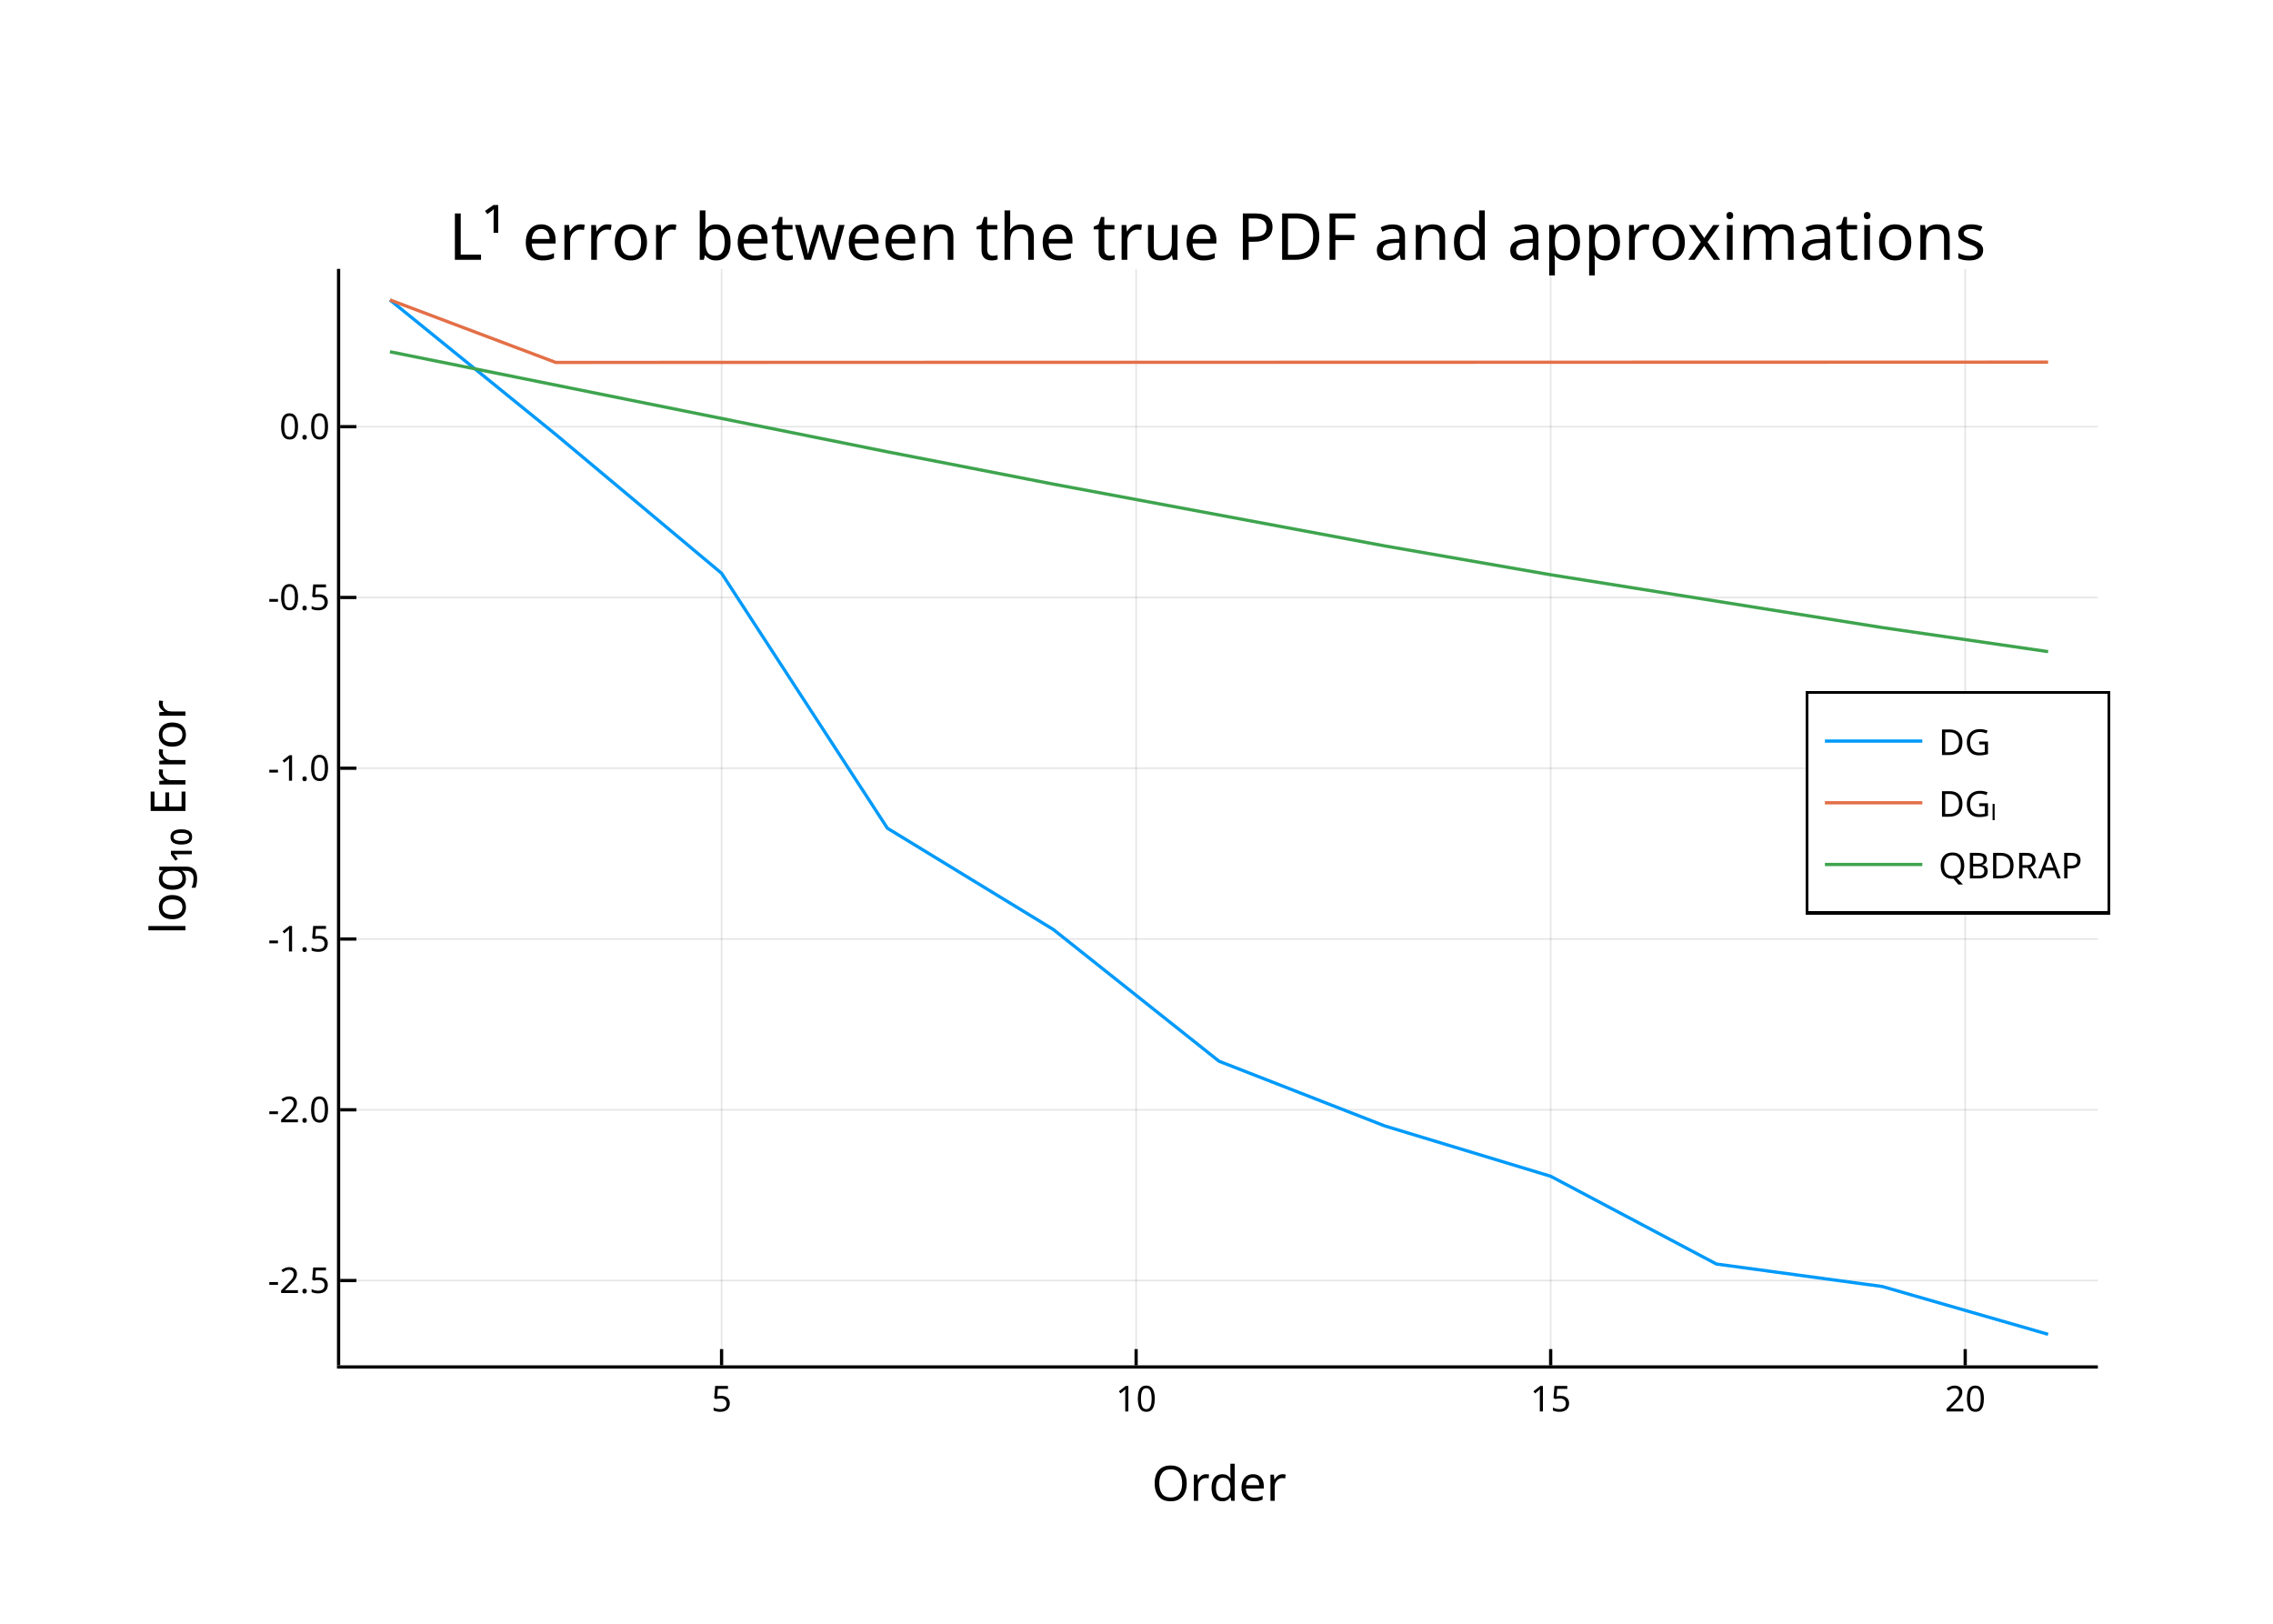
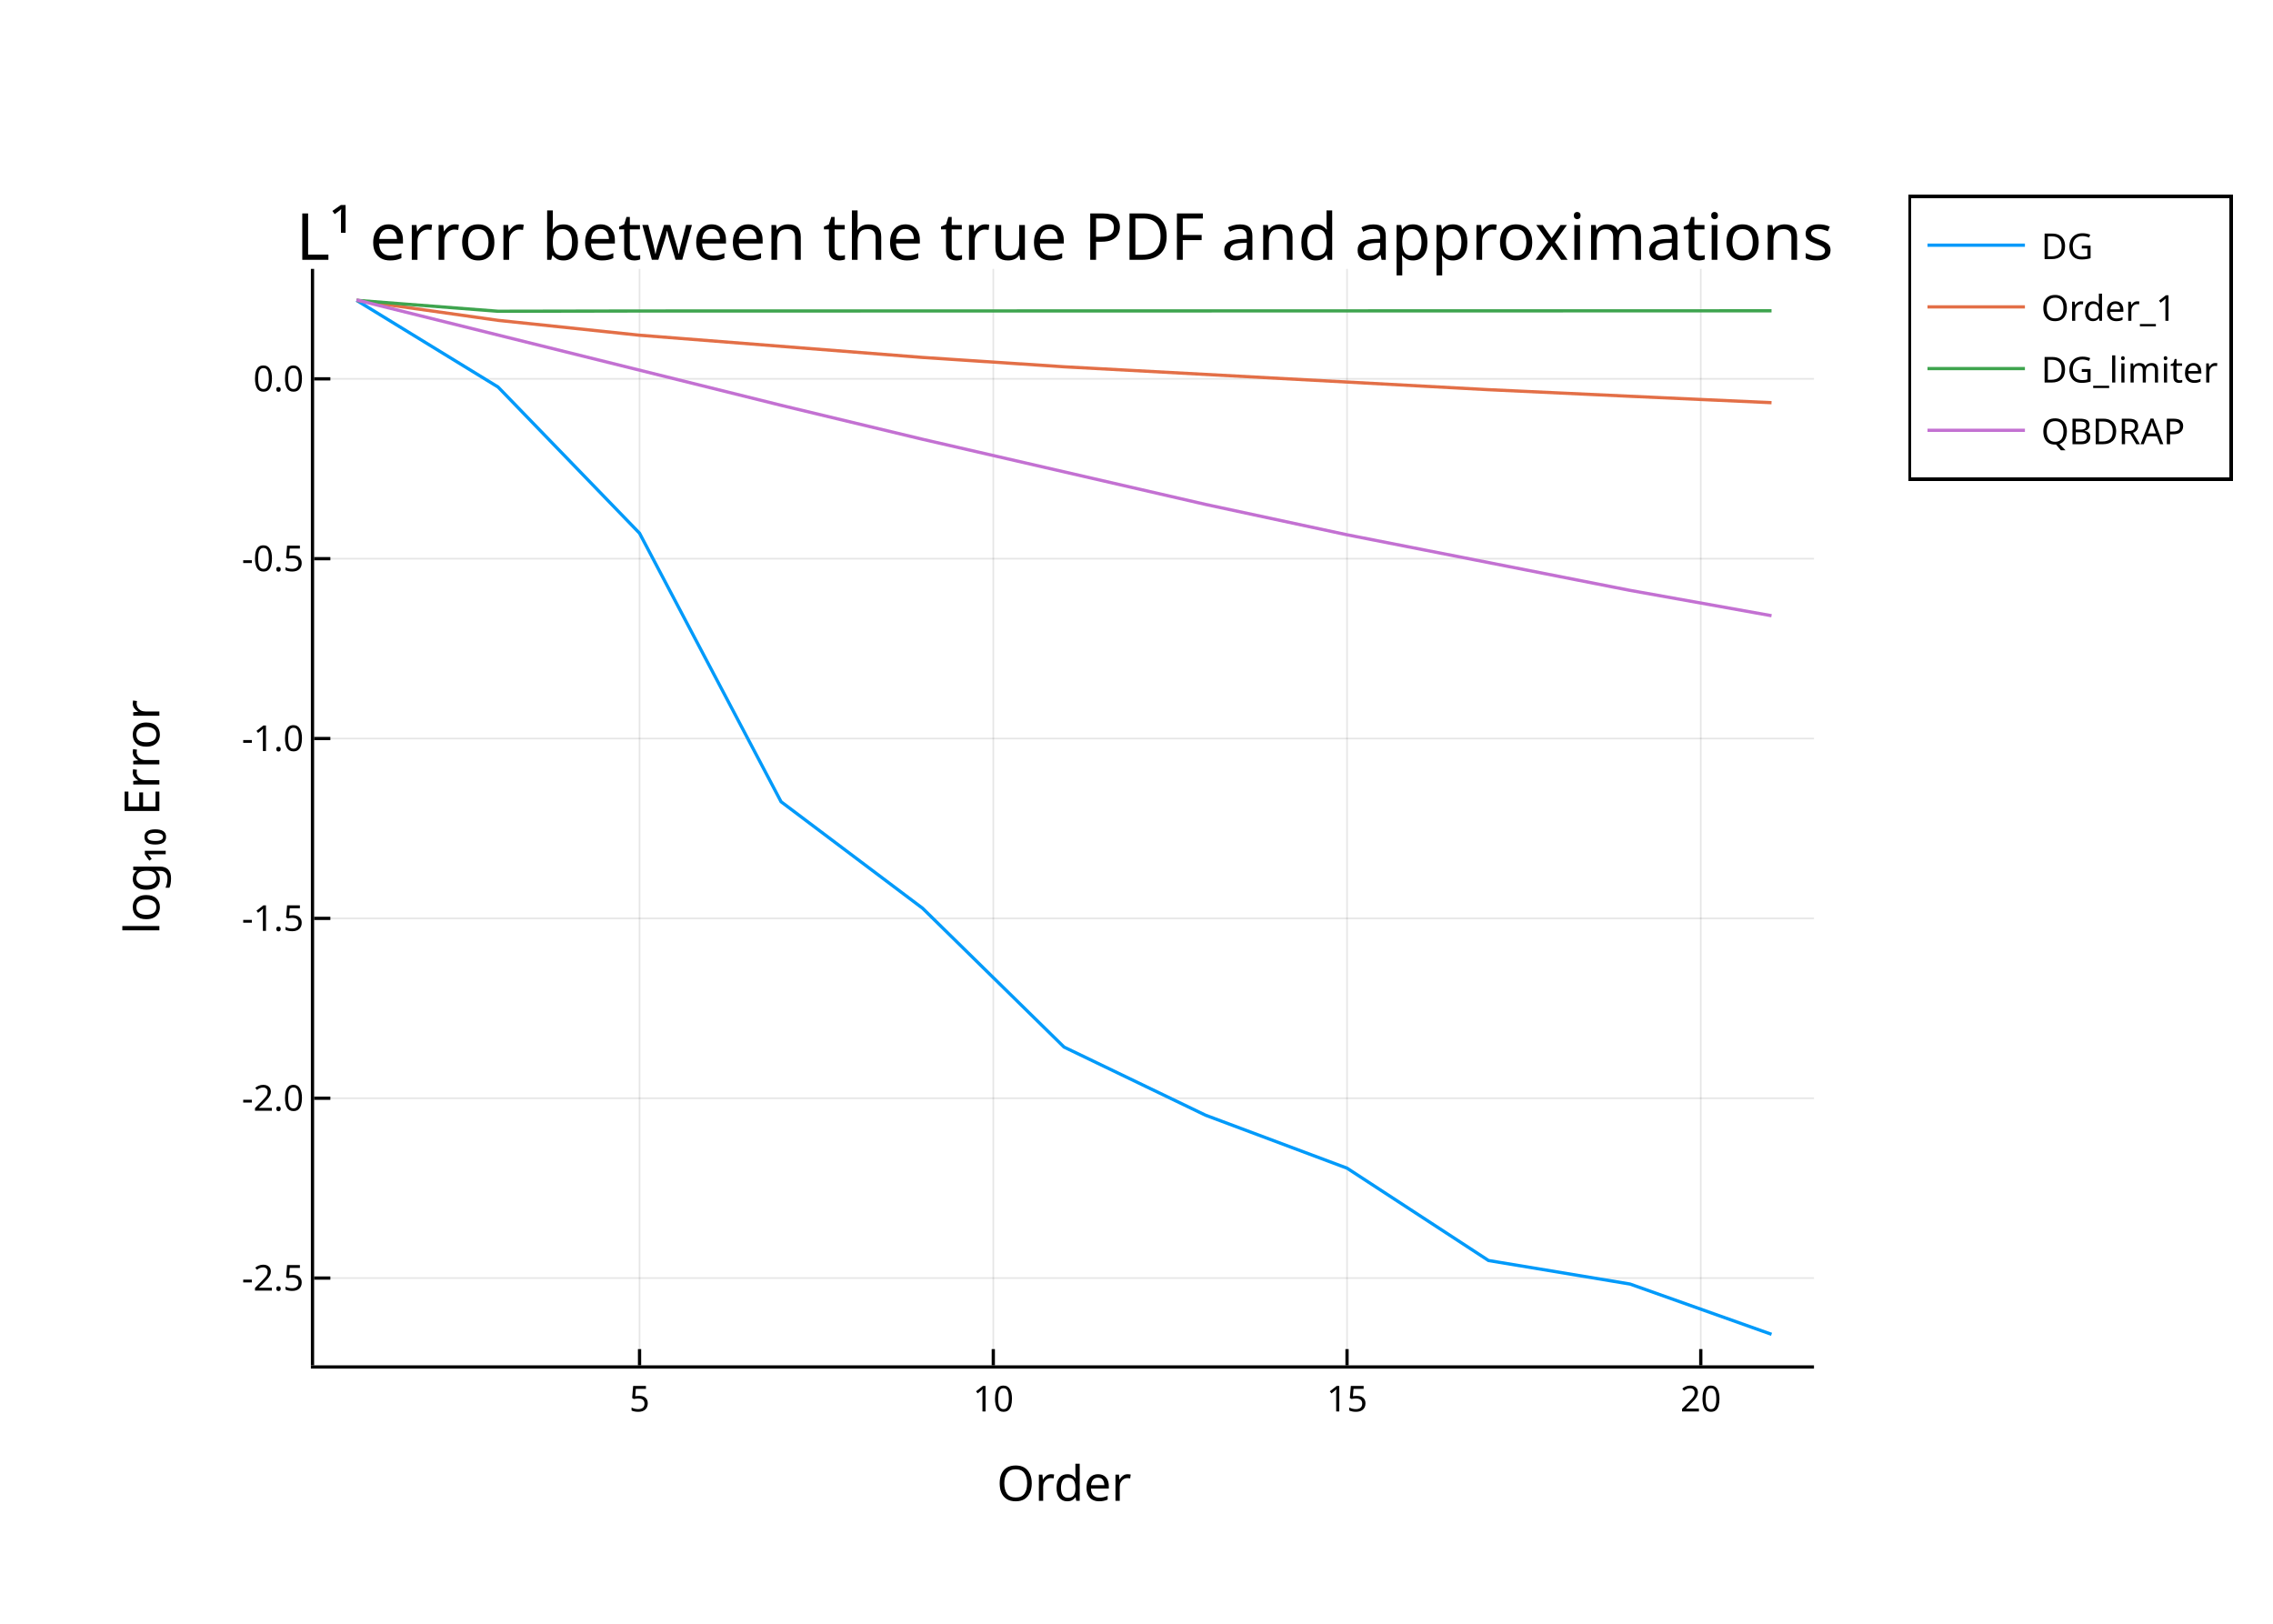
<svg xmlns="http://www.w3.org/2000/svg" class="main-svg" width="700" height="500" style="" viewBox="0 0 700 500">
  <rect x="0" y="0" width="700" height="500" style="fill: rgb(255, 255, 255); fill-opacity: 1;" />
-   <defs id="defs-5d165e">
+   <defs id="defs-0f8cf2">
    <g class="clips">
-       <clipPath id="clip5d165exyplot" class="plotclip">
-         <rect width="541.293" height="337.635" />
-       </clipPath>
-       <clipPath class="axesclip" id="clip5d165ex">
-         <rect x="104.77" y="0" width="541.293" height="500" />
-       </clipPath>
-       <clipPath class="axesclip" id="clip5d165ey">
+       <clipPath id="clip0f8cf2xyplot" class="plotclip">
+         <rect width="461.903" height="337.635" />
+       </clipPath>
+       <clipPath class="axesclip" id="clip0f8cf2x">
+         <rect x="96.737" y="0" width="461.903" height="500" />
+       </clipPath>
+       <clipPath class="axesclip" id="clip0f8cf2y">
        <rect x="0" y="82.797" width="700" height="337.635" />
      </clipPath>
-       <clipPath class="axesclip" id="clip5d165exy">
-         <rect x="104.77" y="82.797" width="541.293" height="337.635" />
+       <clipPath class="axesclip" id="clip0f8cf2xy">
+         <rect x="96.737" y="82.797" width="461.903" height="337.635" />
      </clipPath>
    </g>
    <g class="gradients" />
  </defs>
  <g class="bglayer" />
  <g class="layer-below">
    <g class="imagelayer" />
    <g class="shapelayer" />
  </g>
  <g class="cartesianlayer">
    <g class="subplot xy">
      <g class="layer-subplot">
        <g class="shapelayer" />
        <g class="imagelayer" />
      </g>
      <g class="gridlayer">
        <g class="x">
-           <path class="xgrid crisp" transform="translate(222.2203,0)" d="M0,82.797v337.635" style="stroke: rgb(0, 0, 0); stroke-opacity: 0.1; stroke-width: 0.5px;" />
-           <path class="xgrid crisp" transform="translate(349.8803,0)" d="M0,82.797v337.635" style="stroke: rgb(0, 0, 0); stroke-opacity: 0.1; stroke-width: 0.5px;" />
-           <path class="xgrid crisp" transform="translate(477.5503,0)" d="M0,82.797v337.635" style="stroke: rgb(0, 0, 0); stroke-opacity: 0.1; stroke-width: 0.5px;" />
-           <path class="xgrid crisp" transform="translate(605.2103,0)" d="M0,82.797v337.635" style="stroke: rgb(0, 0, 0); stroke-opacity: 0.1; stroke-width: 0.5px;" />
+           <path class="xgrid crisp" transform="translate(196.9574,0)" d="M0,82.797v337.635" style="stroke: rgb(0, 0, 0); stroke-opacity: 0.1; stroke-width: 0.5px;" />
+           <path class="xgrid crisp" transform="translate(305.8974,0)" d="M0,82.797v337.635" style="stroke: rgb(0, 0, 0); stroke-opacity: 0.1; stroke-width: 0.5px;" />
+           <path class="xgrid crisp" transform="translate(414.8374,0)" d="M0,82.797v337.635" style="stroke: rgb(0, 0, 0); stroke-opacity: 0.1; stroke-width: 0.5px;" />
+           <path class="xgrid crisp" transform="translate(523.7774,0)" d="M0,82.797v337.635" style="stroke: rgb(0, 0, 0); stroke-opacity: 0.1; stroke-width: 0.5px;" />
        </g>
        <g class="y">
-           <path class="ygrid crisp" transform="translate(0,394.3169)" d="M104.77,0h541.293" style="stroke: rgb(0, 0, 0); stroke-opacity: 0.1; stroke-width: 0.5px;" />
-           <path class="ygrid crisp" transform="translate(0,341.7369)" d="M104.77,0h541.293" style="stroke: rgb(0, 0, 0); stroke-opacity: 0.1; stroke-width: 0.5px;" />
-           <path class="ygrid crisp" transform="translate(0,289.1469)" d="M104.77,0h541.293" style="stroke: rgb(0, 0, 0); stroke-opacity: 0.1; stroke-width: 0.5px;" />
-           <path class="ygrid crisp" transform="translate(0,236.5569)" d="M104.77,0h541.293" style="stroke: rgb(0, 0, 0); stroke-opacity: 0.1; stroke-width: 0.5px;" />
-           <path class="ygrid crisp" transform="translate(0,183.9769)" d="M104.77,0h541.293" style="stroke: rgb(0, 0, 0); stroke-opacity: 0.1; stroke-width: 0.5px;" />
-           <path class="ygrid crisp" transform="translate(0,131.3869)" d="M104.77,0h541.293" style="stroke: rgb(0, 0, 0); stroke-opacity: 0.1; stroke-width: 0.5px;" />
+           <path class="ygrid crisp" transform="translate(0,393.5569)" d="M96.737,0h461.903" style="stroke: rgb(0, 0, 0); stroke-opacity: 0.1; stroke-width: 0.5px;" />
+           <path class="ygrid crisp" transform="translate(0,338.1769)" d="M96.737,0h461.903" style="stroke: rgb(0, 0, 0); stroke-opacity: 0.1; stroke-width: 0.5px;" />
+           <path class="ygrid crisp" transform="translate(0,282.7969)" d="M96.737,0h461.903" style="stroke: rgb(0, 0, 0); stroke-opacity: 0.1; stroke-width: 0.5px;" />
+           <path class="ygrid crisp" transform="translate(0,227.4169)" d="M96.737,0h461.903" style="stroke: rgb(0, 0, 0); stroke-opacity: 0.1; stroke-width: 0.5px;" />
+           <path class="ygrid crisp" transform="translate(0,172.0369)" d="M96.737,0h461.903" style="stroke: rgb(0, 0, 0); stroke-opacity: 0.1; stroke-width: 0.5px;" />
+           <path class="ygrid crisp" transform="translate(0,116.6569)" d="M96.737,0h461.903" style="stroke: rgb(0, 0, 0); stroke-opacity: 0.1; stroke-width: 0.5px;" />
        </g>
      </g>
      <g class="zerolinelayer" />
      <path class="xlines-below" />
      <path class="ylines-below" />
      <g class="overlines-below" />
      <g class="xaxislayer-below" />
      <g class="yaxislayer-below" />
      <g class="overaxes-below" />
-       <g class="plot" transform="translate(104.7703,82.79692)" clip-path="url('#clip5d165exyplot')">
+       <g class="plot" transform="translate(96.73736,82.79692)" clip-path="url('#clip0f8cf2xyplot')">
        <g class="scatterlayer mlayer">
-           <g class="trace scatter trace392369" style="stroke-miterlimit: 2; opacity: 1;">
-             <g class="fills" />
-             <g class="errorbars" />
-             <g class="lines">
-               <path class="js-line" d="M15.32,9.56L66.38,50.99L117.45,93.74L168.52,172.24L219.58,203.4L270.65,243.99L321.71,263.92L372.78,279.41L423.84,306.44L474.91,313.36L525.97,328.08" style="vector-effect: non-scaling-stroke; fill: none; stroke: rgb(0, 154, 250); stroke-opacity: 1; stroke-width: 1px; opacity: 1;" />
-             </g>
-             <g class="points" />
-             <g class="text" />
-           </g>
-           <g class="trace scatter traceee4c65" style="stroke-miterlimit: 2; opacity: 1;">
-             <g class="fills" />
-             <g class="errorbars" />
-             <g class="lines">
-               <path class="js-line" d="M15.32,9.56L66.38,28.81L117.45,28.79L525.97,28.72" style="vector-effect: non-scaling-stroke; fill: none; stroke: rgb(227, 111, 71); stroke-opacity: 1; stroke-width: 1px; opacity: 1;" />
-             </g>
-             <g class="points" />
-             <g class="text" />
-           </g>
-           <g class="trace scatter trace4b801e" style="stroke-miterlimit: 2; opacity: 1;">
-             <g class="fills" />
-             <g class="errorbars" />
-             <g class="lines">
-               <path class="js-line" d="M15.32,25.52L168.52,56.33L219.58,66.27L321.71,85.31L372.78,94.19L474.91,110.45L525.97,117.86" style="vector-effect: non-scaling-stroke; fill: none; stroke: rgb(62, 164, 78); stroke-opacity: 1; stroke-width: 1px; opacity: 1;" />
+           <g class="trace scatter traced6632d" style="stroke-miterlimit: 2; opacity: 1;">
+             <g class="fills" />
+             <g class="errorbars" />
+             <g class="lines">
+               <path class="js-line" d="M13.07,9.69L56.65,36.38L100.22,81.4L143.8,164.08L187.38,196.88L230.95,239.63L274.53,260.61L318.1,276.92L361.68,305.36L405.25,312.6L448.83,328.08" style="vector-effect: non-scaling-stroke; fill: none; stroke: rgb(0, 154, 250); stroke-opacity: 1; stroke-width: 1px; opacity: 1;" />
+             </g>
+             <g class="points" />
+             <g class="text" />
+           </g>
+           <g class="trace scatter traced023d8" style="stroke-miterlimit: 2; opacity: 1;">
+             <g class="fills" />
+             <g class="errorbars" />
+             <g class="lines">
+               <path class="js-line" d="M13.07,9.69L56.65,15.85L100.22,20.43L187.38,27.27L230.95,30.15L361.68,37.2L405.25,39.23L448.83,41.2" style="vector-effect: non-scaling-stroke; fill: none; stroke: rgb(227, 111, 71); stroke-opacity: 1; stroke-width: 1px; opacity: 1;" />
+             </g>
+             <g class="points" />
+             <g class="text" />
+           </g>
+           <g class="trace scatter trace6162d8" style="stroke-miterlimit: 2; opacity: 1;">
+             <g class="fills" />
+             <g class="errorbars" />
+             <g class="lines">
+               <path class="js-line" d="M13.07,9.69L56.65,13.05L100.22,12.97L448.83,12.91" style="vector-effect: non-scaling-stroke; fill: none; stroke: rgb(62, 164, 78); stroke-opacity: 1; stroke-width: 1px; opacity: 1;" />
+             </g>
+             <g class="points" />
+             <g class="text" />
+           </g>
+           <g class="trace scatter tracea03f9c" style="stroke-miterlimit: 2; opacity: 1;">
+             <g class="fills" />
+             <g class="errorbars" />
+             <g class="lines">
+               <path class="js-line" d="M13.07,9.56L143.8,42.01L187.38,52.47L274.53,72.53L318.1,81.88L405.25,99L448.83,106.8" style="vector-effect: non-scaling-stroke; fill: none; stroke: rgb(195, 113, 210); stroke-opacity: 1; stroke-width: 1px; opacity: 1;" />
            </g>
            <g class="points" />
            <g class="text" />
          </g>
        </g>
      </g>
      <g class="overplot" />
-       <path class="xlines-above crisp" d="M103.77,420.932H646.063" style="fill: none; stroke-width: 1px; stroke: rgb(0, 0, 0); stroke-opacity: 1;" />
-       <path class="ylines-above crisp" d="M104.27,82.797V420.432" style="fill: none; stroke-width: 1px; stroke: rgb(0, 0, 0); stroke-opacity: 1;" />
+       <path class="xlines-above crisp" d="M95.737,420.932H558.64" style="fill: none; stroke-width: 1px; stroke: rgb(0, 0, 0); stroke-opacity: 1;" />
+       <path class="ylines-above crisp" d="M96.237,82.797V420.432" style="fill: none; stroke-width: 1px; stroke: rgb(0, 0, 0); stroke-opacity: 1;" />
      <g class="overlines-above" />
      <g class="xaxislayer-above">
-         <path class="xtick ticks crisp" d="M0,420.432v-5" transform="translate(222.2203,0)" style="stroke: rgb(0, 0, 0); stroke-opacity: 1; stroke-width: 1px;" />
-         <path class="xtick ticks crisp" d="M0,420.432v-5" transform="translate(349.8803,0)" style="stroke: rgb(0, 0, 0); stroke-opacity: 1; stroke-width: 1px;" />
-         <path class="xtick ticks crisp" d="M0,420.432v-5" transform="translate(477.5503,0)" style="stroke: rgb(0, 0, 0); stroke-opacity: 1; stroke-width: 1px;" />
-         <path class="xtick ticks crisp" d="M0,420.432v-5" transform="translate(605.2103,0)" style="stroke: rgb(0, 0, 0); stroke-opacity: 1; stroke-width: 1px;" />
-         <g class="xtick">
-           <text text-anchor="middle" x="0" y="434.632" transform="translate(222.2203,0)" style="font-family: sans-serif; font-size: 11px; fill: rgb(0, 0, 0); fill-opacity: 1; white-space: pre;">5</text>
-         </g>
-         <g class="xtick">
-           <text text-anchor="middle" x="0" y="434.632" transform="translate(349.8803,0)" style="font-family: sans-serif; font-size: 11px; fill: rgb(0, 0, 0); fill-opacity: 1; white-space: pre;">10</text>
-         </g>
-         <g class="xtick">
-           <text text-anchor="middle" x="0" y="434.632" transform="translate(477.5503,0)" style="font-family: sans-serif; font-size: 11px; fill: rgb(0, 0, 0); fill-opacity: 1; white-space: pre;">15</text>
-         </g>
-         <g class="xtick">
-           <text text-anchor="middle" x="0" y="434.632" transform="translate(605.2103,0)" style="font-family: sans-serif; font-size: 11px; fill: rgb(0, 0, 0); fill-opacity: 1; white-space: pre;">20</text>
+         <path class="xtick ticks crisp" d="M0,420.432v-5" transform="translate(196.9574,0)" style="stroke: rgb(0, 0, 0); stroke-opacity: 1; stroke-width: 1px;" />
+         <path class="xtick ticks crisp" d="M0,420.432v-5" transform="translate(305.8974,0)" style="stroke: rgb(0, 0, 0); stroke-opacity: 1; stroke-width: 1px;" />
+         <path class="xtick ticks crisp" d="M0,420.432v-5" transform="translate(414.8374,0)" style="stroke: rgb(0, 0, 0); stroke-opacity: 1; stroke-width: 1px;" />
+         <path class="xtick ticks crisp" d="M0,420.432v-5" transform="translate(523.7774,0)" style="stroke: rgb(0, 0, 0); stroke-opacity: 1; stroke-width: 1px;" />
+         <g class="xtick">
+           <text text-anchor="middle" x="0" y="434.632" transform="translate(196.9574,0)" style="font-family: sans-serif; font-size: 11px; fill: rgb(0, 0, 0); fill-opacity: 1; white-space: pre;">5</text>
+         </g>
+         <g class="xtick">
+           <text text-anchor="middle" x="0" y="434.632" transform="translate(305.8974,0)" style="font-family: sans-serif; font-size: 11px; fill: rgb(0, 0, 0); fill-opacity: 1; white-space: pre;">10</text>
+         </g>
+         <g class="xtick">
+           <text text-anchor="middle" x="0" y="434.632" transform="translate(414.8374,0)" style="font-family: sans-serif; font-size: 11px; fill: rgb(0, 0, 0); fill-opacity: 1; white-space: pre;">15</text>
+         </g>
+         <g class="xtick">
+           <text text-anchor="middle" x="0" y="434.632" transform="translate(523.7774,0)" style="font-family: sans-serif; font-size: 11px; fill: rgb(0, 0, 0); fill-opacity: 1; white-space: pre;">20</text>
        </g>
      </g>
      <g class="yaxislayer-above">
-         <path class="ytick ticks crisp" d="M104.77,0h5" transform="translate(0,394.3169)" style="stroke: rgb(0, 0, 0); stroke-opacity: 1; stroke-width: 1px;" />
-         <path class="ytick ticks crisp" d="M104.77,0h5" transform="translate(0,341.7369)" style="stroke: rgb(0, 0, 0); stroke-opacity: 1; stroke-width: 1px;" />
-         <path class="ytick ticks crisp" d="M104.77,0h5" transform="translate(0,289.1469)" style="stroke: rgb(0, 0, 0); stroke-opacity: 1; stroke-width: 1px;" />
-         <path class="ytick ticks crisp" d="M104.77,0h5" transform="translate(0,236.5569)" style="stroke: rgb(0, 0, 0); stroke-opacity: 1; stroke-width: 1px;" />
-         <path class="ytick ticks crisp" d="M104.77,0h5" transform="translate(0,183.9769)" style="stroke: rgb(0, 0, 0); stroke-opacity: 1; stroke-width: 1px;" />
-         <path class="ytick ticks crisp" d="M104.77,0h5" transform="translate(0,131.3869)" style="stroke: rgb(0, 0, 0); stroke-opacity: 1; stroke-width: 1px;" />
-         <g class="ytick">
-           <text text-anchor="end" x="101.57" y="3.85" transform="translate(0,394.3169)" style="font-family: sans-serif; font-size: 11px; fill: rgb(0, 0, 0); fill-opacity: 1; white-space: pre;">-2.5</text>
-         </g>
-         <g class="ytick">
-           <text text-anchor="end" x="101.57" y="3.85" transform="translate(0,341.7369)" style="font-family: sans-serif; font-size: 11px; fill: rgb(0, 0, 0); fill-opacity: 1; white-space: pre;">-2.0</text>
-         </g>
-         <g class="ytick">
-           <text text-anchor="end" x="101.57" y="3.85" transform="translate(0,289.1469)" style="font-family: sans-serif; font-size: 11px; fill: rgb(0, 0, 0); fill-opacity: 1; white-space: pre;">-1.5</text>
-         </g>
-         <g class="ytick">
-           <text text-anchor="end" x="101.57" y="3.85" transform="translate(0,236.5569)" style="font-family: sans-serif; font-size: 11px; fill: rgb(0, 0, 0); fill-opacity: 1; white-space: pre;">-1.0</text>
-         </g>
-         <g class="ytick">
-           <text text-anchor="end" x="101.57" y="3.85" transform="translate(0,183.9769)" style="font-family: sans-serif; font-size: 11px; fill: rgb(0, 0, 0); fill-opacity: 1; white-space: pre;">-0.5</text>
-         </g>
-         <g class="ytick">
-           <text text-anchor="end" x="101.57" y="3.85" transform="translate(0,131.3869)" style="font-family: sans-serif; font-size: 11px; fill: rgb(0, 0, 0); fill-opacity: 1; white-space: pre;">0.0</text>
+         <path class="ytick ticks crisp" d="M96.737,0h5" transform="translate(0,393.5569)" style="stroke: rgb(0, 0, 0); stroke-opacity: 1; stroke-width: 1px;" />
+         <path class="ytick ticks crisp" d="M96.737,0h5" transform="translate(0,338.1769)" style="stroke: rgb(0, 0, 0); stroke-opacity: 1; stroke-width: 1px;" />
+         <path class="ytick ticks crisp" d="M96.737,0h5" transform="translate(0,282.7969)" style="stroke: rgb(0, 0, 0); stroke-opacity: 1; stroke-width: 1px;" />
+         <path class="ytick ticks crisp" d="M96.737,0h5" transform="translate(0,227.4169)" style="stroke: rgb(0, 0, 0); stroke-opacity: 1; stroke-width: 1px;" />
+         <path class="ytick ticks crisp" d="M96.737,0h5" transform="translate(0,172.0369)" style="stroke: rgb(0, 0, 0); stroke-opacity: 1; stroke-width: 1px;" />
+         <path class="ytick ticks crisp" d="M96.737,0h5" transform="translate(0,116.6569)" style="stroke: rgb(0, 0, 0); stroke-opacity: 1; stroke-width: 1px;" />
+         <g class="ytick">
+           <text text-anchor="end" x="93.537" y="3.85" transform="translate(0,393.5569)" style="font-family: sans-serif; font-size: 11px; fill: rgb(0, 0, 0); fill-opacity: 1; white-space: pre;">-2.5</text>
+         </g>
+         <g class="ytick">
+           <text text-anchor="end" x="93.537" y="3.85" transform="translate(0,338.1769)" style="font-family: sans-serif; font-size: 11px; fill: rgb(0, 0, 0); fill-opacity: 1; white-space: pre;">-2.0</text>
+         </g>
+         <g class="ytick">
+           <text text-anchor="end" x="93.537" y="3.85" transform="translate(0,282.7969)" style="font-family: sans-serif; font-size: 11px; fill: rgb(0, 0, 0); fill-opacity: 1; white-space: pre;">-1.5</text>
+         </g>
+         <g class="ytick">
+           <text text-anchor="end" x="93.537" y="3.85" transform="translate(0,227.4169)" style="font-family: sans-serif; font-size: 11px; fill: rgb(0, 0, 0); fill-opacity: 1; white-space: pre;">-1.0</text>
+         </g>
+         <g class="ytick">
+           <text text-anchor="end" x="93.537" y="3.85" transform="translate(0,172.0369)" style="font-family: sans-serif; font-size: 11px; fill: rgb(0, 0, 0); fill-opacity: 1; white-space: pre;">-0.5</text>
+         </g>
+         <g class="ytick">
+           <text text-anchor="end" x="93.537" y="3.85" transform="translate(0,116.6569)" style="font-family: sans-serif; font-size: 11px; fill: rgb(0, 0, 0); fill-opacity: 1; white-space: pre;">0.0</text>
        </g>
      </g>
      <g class="overaxes-above" />
    </g>
  </g>
  <g class="polarlayer" />
  <g class="ternarylayer" />
  <g class="geolayer" />
  <g class="funnelarealayer" />
  <g class="pielayer" />
  <g class="treemaplayer" />
  <g class="sunburstlayer" />
  <g class="glimages" />
-   <defs id="topdefs-5d165e">
+   <defs id="topdefs-0f8cf2">
    <g class="clips" />
-     <clipPath id="legend5d165e">
-       <rect width="92" height="67" x="1" y="1" />
+     <clipPath id="legend0f8cf2">
+       <rect width="98" height="86" x="1" y="1" />
    </clipPath>
  </defs>
  <g class="layer-above">
    <g class="imagelayer" />
    <g class="shapelayer" />
  </g>
  <g class="infolayer">
-     <g class="legend" pointer-events="all" transform="translate(556,212.7)">
-       <rect class="bg" shape-rendering="crispEdges" width="93" height="68" x="0.5" y="0.5" style="stroke: rgb(0, 0, 0); stroke-opacity: 1; fill: rgb(255, 255, 255); fill-opacity: 1; stroke-width: 1px;" />
-       <g class="scrollbox" transform="" clip-path="url('#legend5d165e')">
+     <g class="legend" pointer-events="all" transform="translate(587.6,60)">
+       <rect class="bg" shape-rendering="crispEdges" width="99" height="87" x="0.5" y="0.5" style="stroke: rgb(0, 0, 0); stroke-opacity: 1; fill: rgb(255, 255, 255); fill-opacity: 1; stroke-width: 1px;" />
+       <g class="scrollbox" transform="" clip-path="url('#legend0f8cf2')">
        <g class="groups">
          <g class="traces" transform="translate(1,15.5)" style="opacity: 1;">
            <text class="legendtext" text-anchor="start" x="40" y="4.29" style="font-family: sans-serif; font-size: 11px; fill: rgb(0, 0, 0); fill-opacity: 1; white-space: pre;">DG</text>
            <g class="layers" style="opacity: 1;">
              <g class="legendfill" />
              <g class="legendlines">
                <path class="js-line" d="M5,0h30" style="fill: none; stroke: rgb(0, 154, 250); stroke-opacity: 1; stroke-width: 1px;" />
              </g>
              <g class="legendsymbols">
                <g class="legendpoints" />
              </g>
            </g>
-             <rect class="legendtoggle" x="0" y="-9.5" width="86.469" height="19" style="fill: rgb(0, 0, 0); fill-opacity: 0;" />
+             <rect class="legendtoggle" x="0" y="-9.5" width="92.109" height="19" style="fill: rgb(0, 0, 0); fill-opacity: 0;" />
          </g>
          <g class="traces" transform="translate(1,34.5)" style="opacity: 1;">
-             <text class="legendtext" text-anchor="start" x="40" y="4.29" style="font-family: sans-serif; font-size: 11px; fill: rgb(0, 0, 0); fill-opacity: 1; white-space: pre;">DGₗ</text>
+             <text class="legendtext" text-anchor="start" x="40" y="4.29" style="font-family: sans-serif; font-size: 11px; fill: rgb(0, 0, 0); fill-opacity: 1; white-space: pre;">Order_1</text>
            <g class="layers" style="opacity: 1;">
              <g class="legendfill" />
              <g class="legendlines">
                <path class="js-line" d="M5,0h30" style="fill: none; stroke: rgb(227, 111, 71); stroke-opacity: 1; stroke-width: 1px;" />
              </g>
              <g class="legendsymbols">
                <g class="legendpoints" />
              </g>
            </g>
-             <rect class="legendtoggle" x="0" y="-9.5" width="86.469" height="19" style="fill: rgb(0, 0, 0); fill-opacity: 0;" />
+             <rect class="legendtoggle" x="0" y="-9.5" width="92.109" height="19" style="fill: rgb(0, 0, 0); fill-opacity: 0;" />
          </g>
          <g class="traces" transform="translate(1,53.5)" style="opacity: 1;">
+             <text class="legendtext" text-anchor="start" x="40" y="4.29" style="font-family: sans-serif; font-size: 11px; fill: rgb(0, 0, 0); fill-opacity: 1; white-space: pre;">DG_limiter</text>
+             <g class="layers" style="opacity: 1;">
+               <g class="legendfill" />
+               <g class="legendlines">
+                 <path class="js-line" d="M5,0h30" style="fill: none; stroke: rgb(62, 164, 78); stroke-opacity: 1; stroke-width: 1px;" />
+               </g>
+               <g class="legendsymbols">
+                 <g class="legendpoints" />
+               </g>
+             </g>
+             <rect class="legendtoggle" x="0" y="-9.5" width="92.109" height="19" style="fill: rgb(0, 0, 0); fill-opacity: 0;" />
+           </g>
+           <g class="traces" transform="translate(1,72.5)" style="opacity: 1;">
            <text class="legendtext" text-anchor="start" x="40" y="4.29" style="font-family: sans-serif; font-size: 11px; fill: rgb(0, 0, 0); fill-opacity: 1; white-space: pre;">QBDRAP</text>
            <g class="layers" style="opacity: 1;">
              <g class="legendfill" />
              <g class="legendlines">
-                 <path class="js-line" d="M5,0h30" style="fill: none; stroke: rgb(62, 164, 78); stroke-opacity: 1; stroke-width: 1px;" />
-               </g>
-               <g class="legendsymbols">
-                 <g class="legendpoints" />
-               </g>
-             </g>
-             <rect class="legendtoggle" x="0" y="-9.5" width="86.469" height="19" style="fill: rgb(0, 0, 0); fill-opacity: 0;" />
+                 <path class="js-line" d="M5,0h30" style="fill: none; stroke: rgb(195, 113, 210); stroke-opacity: 1; stroke-width: 1px;" />
+               </g>
+               <g class="legendsymbols">
+                 <g class="legendpoints" />
+               </g>
+             </g>
+             <rect class="legendtoggle" x="0" y="-9.5" width="92.109" height="19" style="fill: rgb(0, 0, 0); fill-opacity: 0;" />
          </g>
        </g>
      </g>
      <rect class="scrollbar" rx="20" ry="3" width="0" height="0" x="0" y="0" style="fill: rgb(128, 139, 164); fill-opacity: 1;" />
    </g>
    <g class="g-gtitle" />
    <g class="g-xtitle">
-       <text class="xtitle" x="375.417" y="462.141" text-anchor="middle" style="font-family: sans-serif; font-size: 15px; fill: rgb(0, 0, 0); opacity: 1; font-weight: normal; white-space: pre;">Order</text>
+       <text class="xtitle" x="327.689" y="462.141" text-anchor="middle" style="font-family: sans-serif; font-size: 15px; fill: rgb(0, 0, 0); opacity: 1; font-weight: normal; white-space: pre;">Order</text>
    </g>
    <g class="g-ytitle">
-       <text class="ytitle" transform="rotate(-90,57.10938,251.6146)" x="57.109" y="251.615" text-anchor="middle" style="font-family: sans-serif; font-size: 15px; fill: rgb(0, 0, 0); opacity: 1; font-weight: normal; white-space: pre;">log₁₀ Error</text>
+       <text class="ytitle" transform="rotate(-90,49.07812,251.6146)" x="49.078" y="251.615" text-anchor="middle" style="font-family: sans-serif; font-size: 15px; fill: rgb(0, 0, 0); opacity: 1; font-weight: normal; white-space: pre;">log₁₀ Error</text>
    </g>
    <g class="annotation" data-index="0" style="opacity: 1;">
-       <g class="annotation-text-g" transform="rotate(0,375.4167,73)">
-         <g class="cursor-pointer" transform="translate(150,60)">
+       <g class="annotation-text-g" transform="rotate(0,327.6889,73)">
+         <g class="cursor-pointer" transform="translate(103,60)">
          <rect class="bg" x="0.5" y="0.5" width="449" height="25" style="stroke-width: 1px; stroke: rgb(0, 0, 0); stroke-opacity: 0; fill: rgb(0, 0, 0); fill-opacity: 0;" />
          <text class="annotation-text" text-anchor="middle" x="224.891" y="20" style="font-family: sans-serif; font-size: 20px; fill: rgb(0, 0, 0); fill-opacity: 1; white-space: pre;">L¹ error between the true PDF and approximations</text>
        </g>
      </g>
    </g>
  </g>
</svg>
